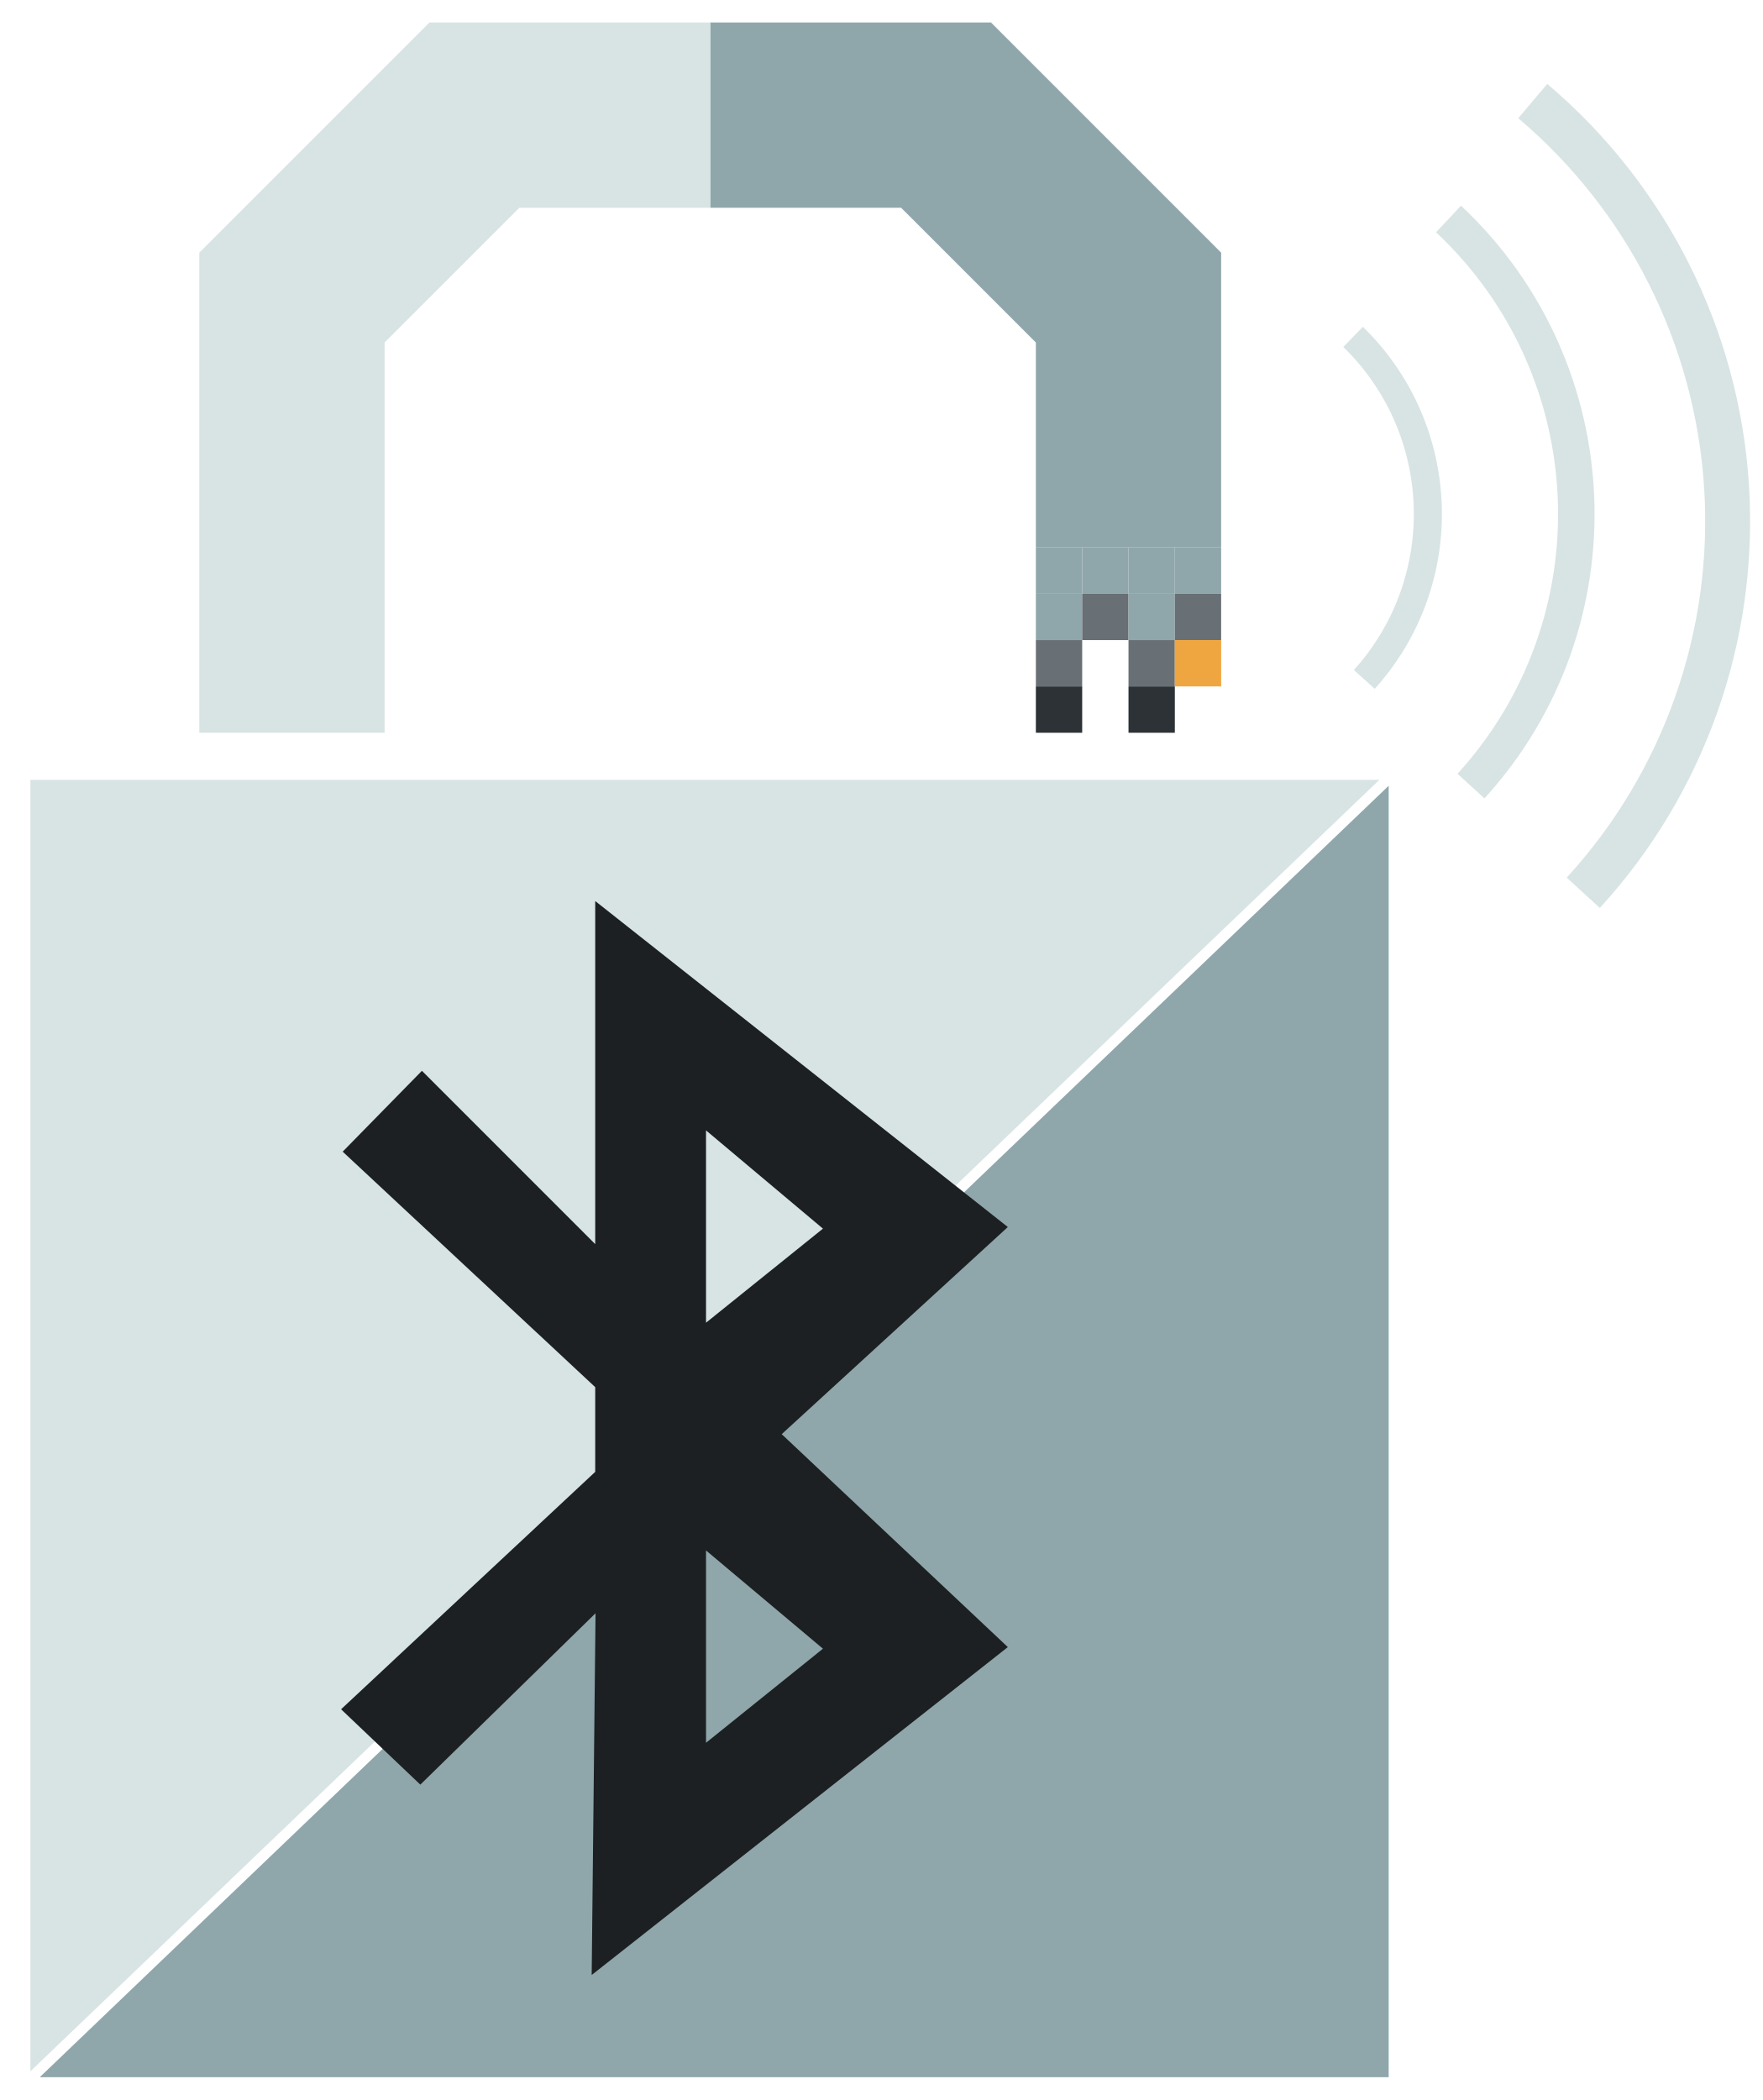
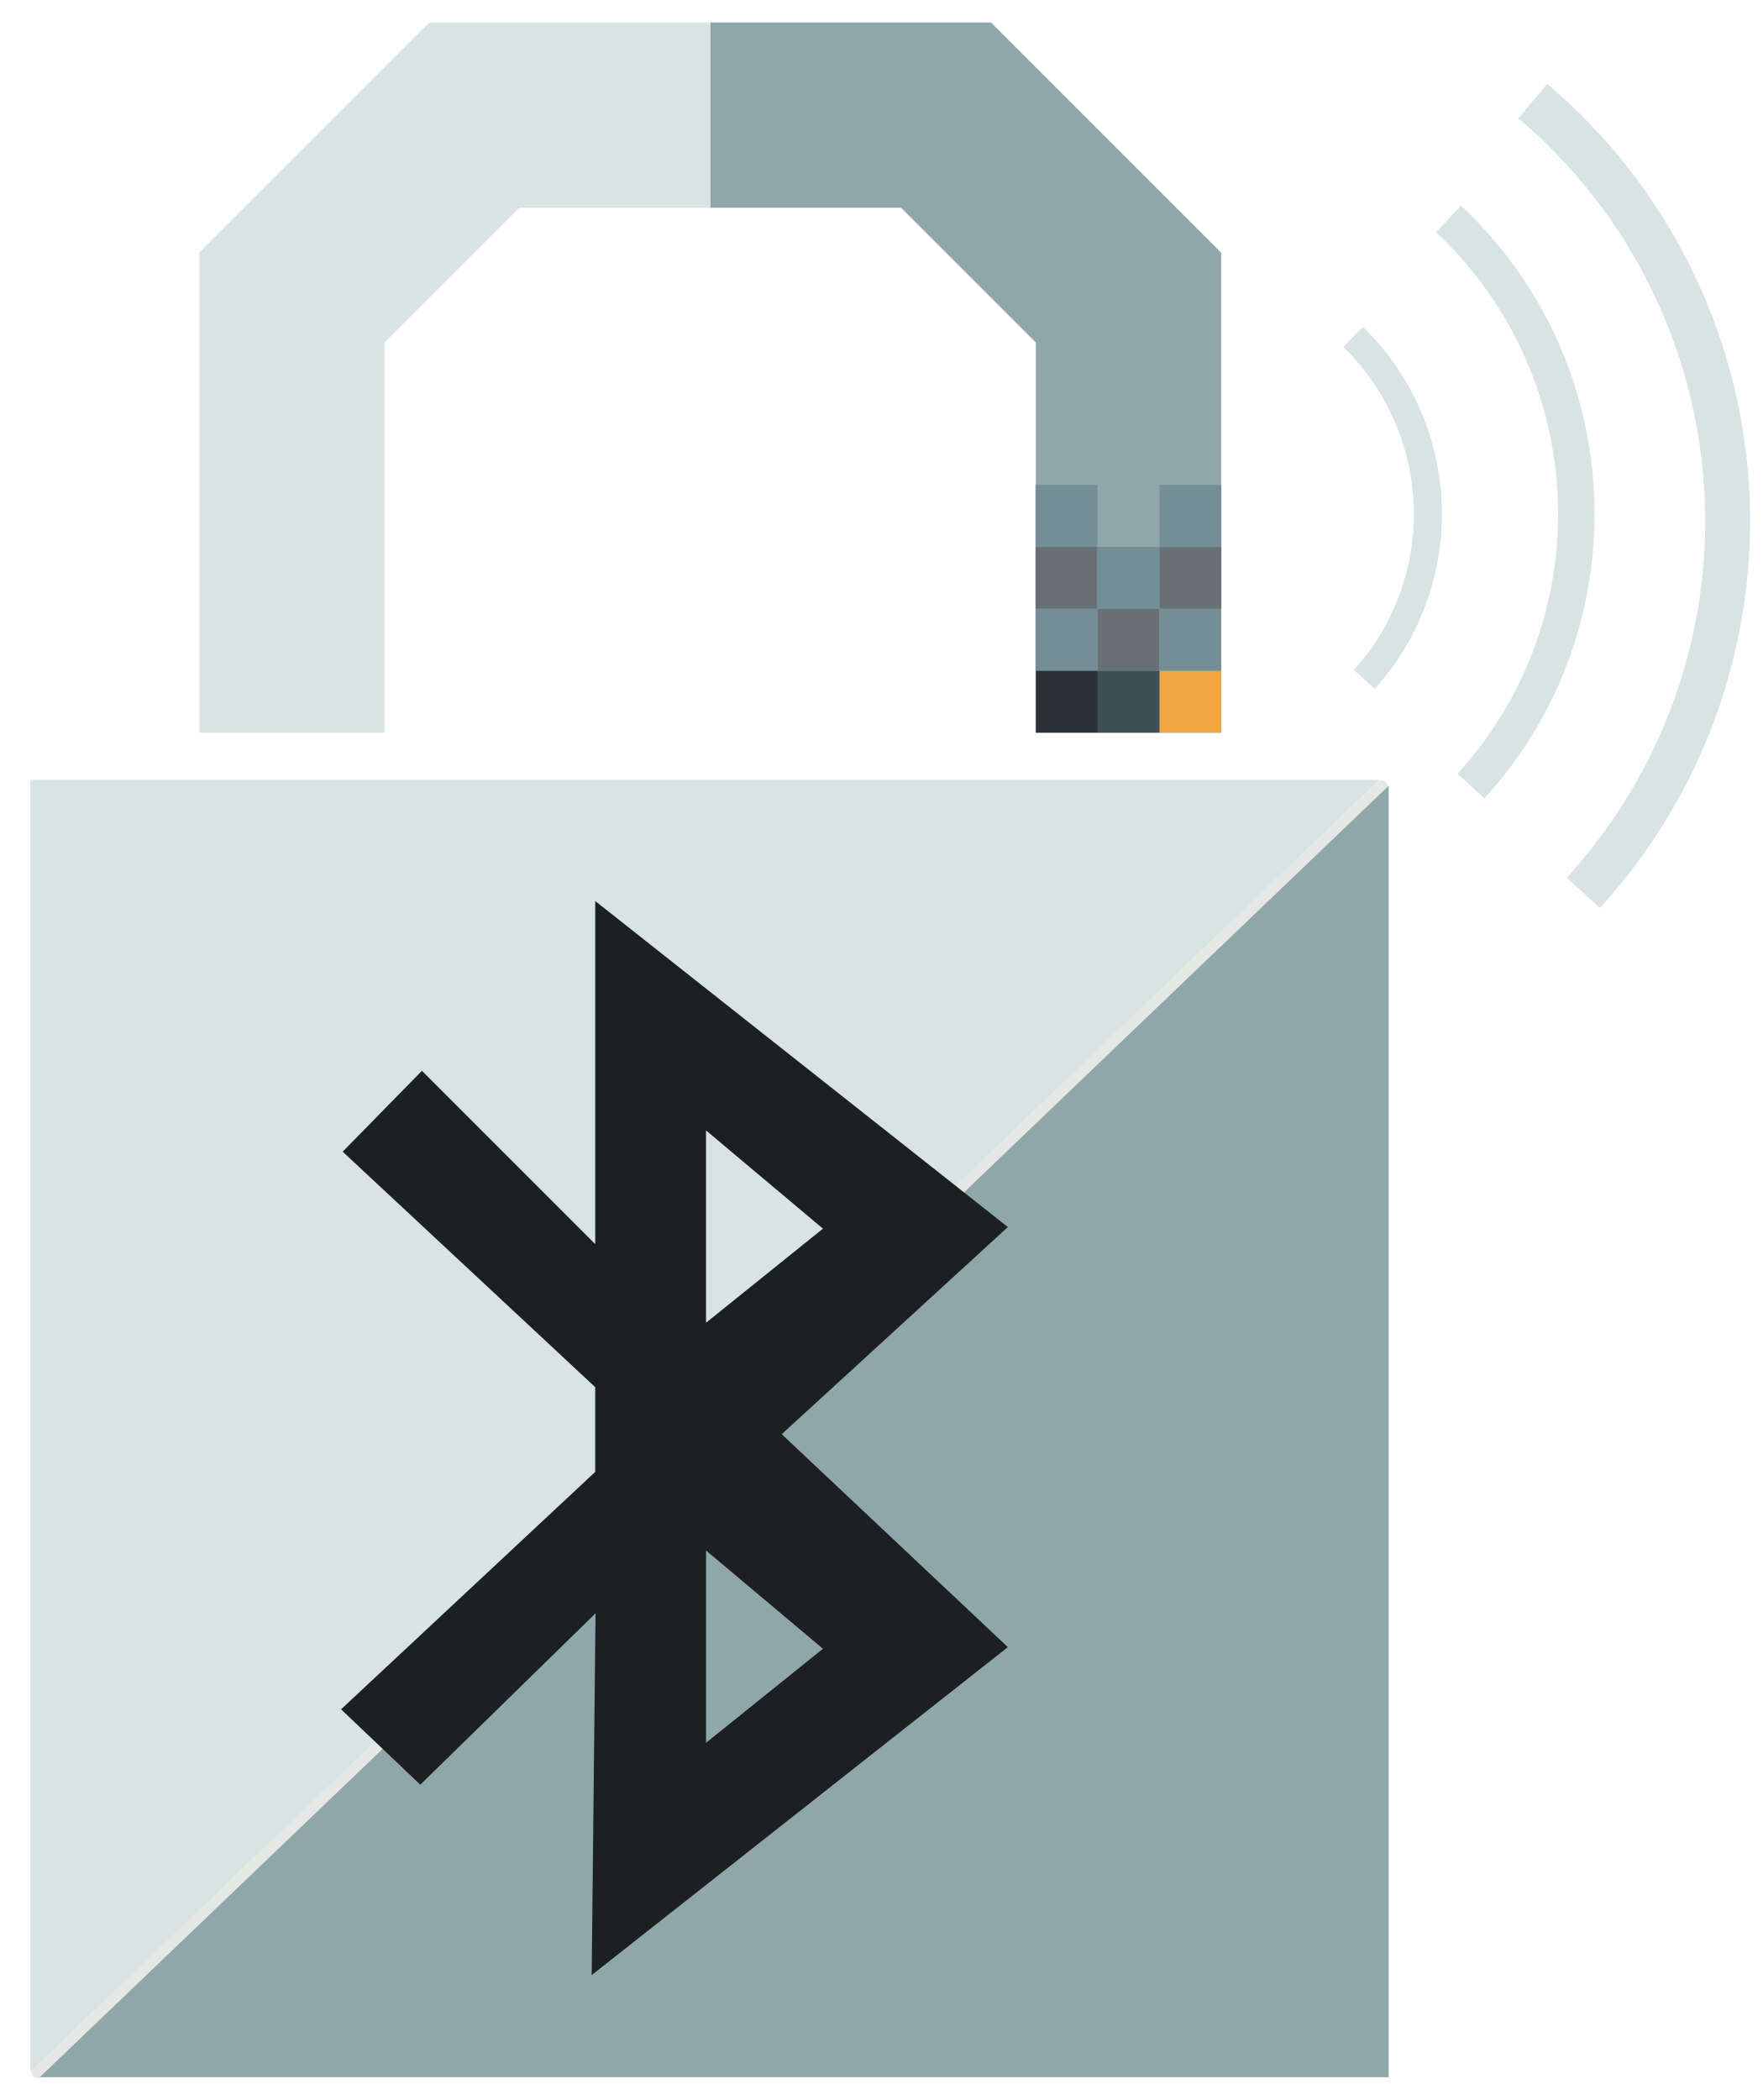
- <svg xmlns="http://www.w3.org/2000/svg" width="157" height="187" viewBox="128 74 314 374">
-   <path d="M133.415 212.887V442.891L373.68 212.887Z" fill="#d7e4e3" />
-   <path d="M375.34 443.943V213.939L135.075 443.943Z" fill="#8fa7ab" />
-   <path d="M254.5 78h50l41 41v52.5h-33V135l-24-24h-34Z" fill="#8fa7ab" />
-   <path d="M254.5 78h-50l-41 41v85.5h33V135l24-24h34Z" fill="#d7e4e3" />
-   <rect x="312.5" y="171.5" width="8.25" height="8.25" fill="#8fa7ab" />
-   <rect x="320.75" y="171.5" width="8.25" height="8.25" fill="#8fa7ab" />
-   <rect x="329.0" y="171.5" width="8.25" height="8.25" fill="#8fa7ab" />
-   <rect x="337.25" y="171.5" width="8.25" height="8.25" fill="#8fa7ab" />
-   <rect x="312.5" y="179.75" width="8.25" height="8.25" fill="#8fa7ab" />
-   <rect x="320.75" y="179.75" width="8.25" height="8.25" fill="#687075" />
-   <rect x="329.0" y="179.75" width="8.25" height="8.25" fill="#8fa7ab" />
-   <rect x="337.25" y="179.75" width="8.25" height="8.25" fill="#687075" />
-   <rect x="312.5" y="188.0" width="8.25" height="8.25" fill="#687075" />
-   <rect x="329.0" y="188.0" width="8.25" height="8.25" fill="#687075" />
-   <rect x="337.25" y="188.0" width="8.25" height="8.25" fill="#f0a640" />
-   <rect x="312.5" y="196.25" width="8.25" height="8.25" fill="#2c3236" />
-   <rect x="329.0" y="196.25" width="8.25" height="8.25" fill="#2c3236" />
+ <svg xmlns="http://www.w3.org/2000/svg" width="157" height="187" viewBox="114 74 314 374">
+   <line x1="360.038" y1="214.189" x2="120.774" y2="442.925" stroke="#e6e8e5" stroke-width="2.4" stroke-linecap="round" />
+   <path d="M119.415 212.887V442.891L359.68 212.887Z" fill="#d7e4e3" />
+   <path d="M361.34 443.943V213.939L121.075 443.943Z" fill="#8fa7ab" />
+   <path d="M240.5 78h50l41 41v85.5h-33V135l-24-24h-34Z" fill="#8fa7ab" />
+   <path d="M240.5 78h-50l-41 41v85.5h33V135l24-24h34Z" fill="#d7e4e3" />
+   <rect x="298.434" y="160.362" width="11.022" height="11.022" fill="#748e95" />
+   <rect x="320.509" y="160.362" width="11.022" height="11.022" fill="#748e95" />
+   <rect x="298.434" y="171.399" width="11.022" height="11.022" fill="#687075" />
+   <rect x="309.472" y="171.399" width="11.022" height="11.022" fill="#748e95" />
+   <rect x="320.509" y="171.412" width="11.022" height="11.022" fill="#687075" />
+   <rect x="298.434" y="182.437" width="11.022" height="11.022" fill="#748e95" />
+   <rect x="309.472" y="182.437" width="11.022" height="11.022" fill="#687075" />
+   <rect x="298.498" y="193.465" width="11.022" height="11.022" fill="#2c3236" />
+   <rect x="320.509" y="193.459" width="11.022" height="11.022" fill="#f0a640" />
+   <rect x="320.488" y="182.428" width="11.022" height="11.022" fill="#748e95" />
+   <rect x="309.493" y="193.465" width="11.022" height="11.022" fill="#3e5056" />
  <g fill="none" stroke="#d7e4e3" stroke-miterlimit="10">
-     <path d="M369 134c16.952 16.491 17.836 43.434 2 61" stroke-width="5" />
-     <path d="M386 113c28.713 26.915 30.494 71.898 4 101" stroke-width="6.5" />
-     <path d="M401 92c20.355 17.215 32.818 41.98 34.516 68.584s-7.515 52.753-25.516 72.416" stroke-width="8" />
+     <path d="M355 134c16.952 16.491 17.836 43.434 2 61" stroke-width="5" />
+     <path d="M372 113c28.713 26.915 30.494 71.898 4 101" stroke-width="6.5" />
+     <path d="M387 92c20.355 17.215 32.818 41.98 34.516 68.584s-7.515 52.753-25.516 72.416" stroke-width="8" />
  </g>
-   <path d="M789 1064V0l1281 1012-702 643 702 661L778 3334l12-1123-544 532L0 2509l789-737v-263L5 778l246-251 538 538zm344-352l363 305-363 292V712zm0 1304l363 305-363 292v-597z" transform="translate(188.75 234.47) scale(0.05737)" fill="#1c2023" fill-rule="evenodd" />
+   <path d="M220.015 295.517v-61.045l73.495 58.061-40.276 36.891 40.276 37.924-74.126 58.406.688-64.43-31.211 30.522-14.114-13.425 45.267-42.284v-15.089l-44.98-41.94 14.114-14.401 30.867 30.867v-.057ZM239.751 275.321l20.826 17.499-20.826 16.753v-34.252ZM239.751 350.136l20.826 17.499-20.826 16.753v-34.252Z" fill="#1c2023" fill-rule="evenodd" />
</svg>
